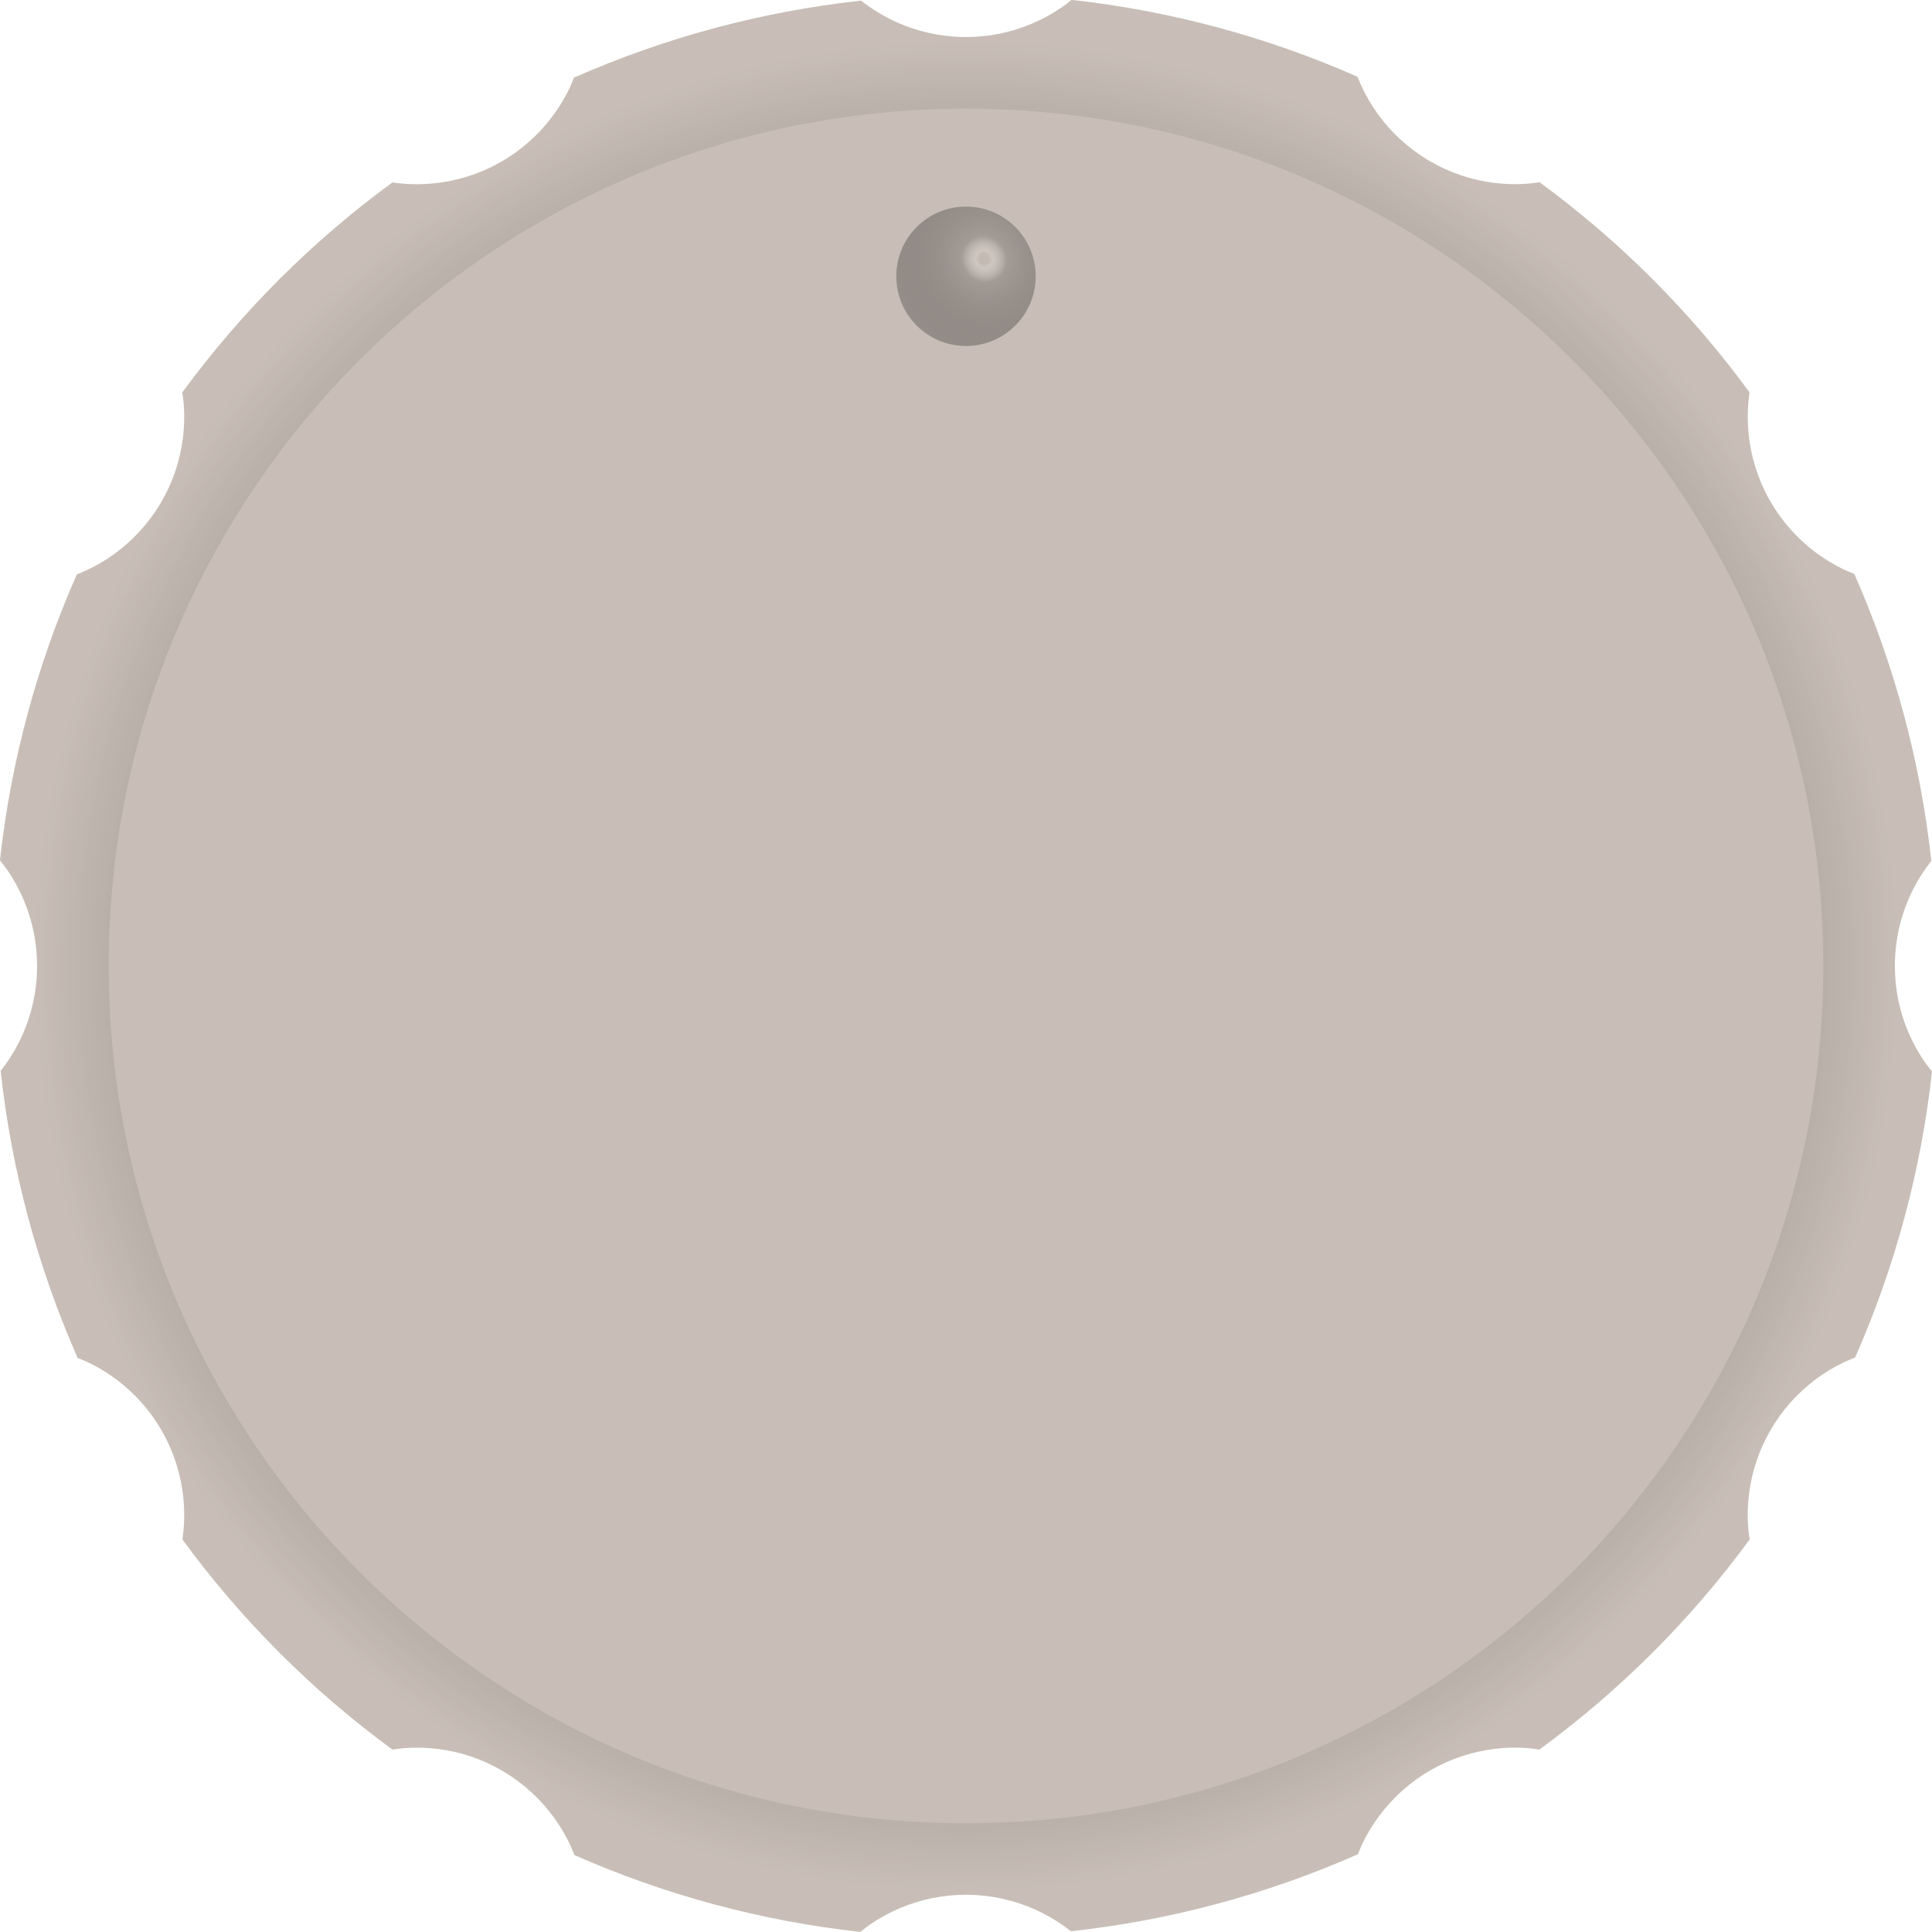
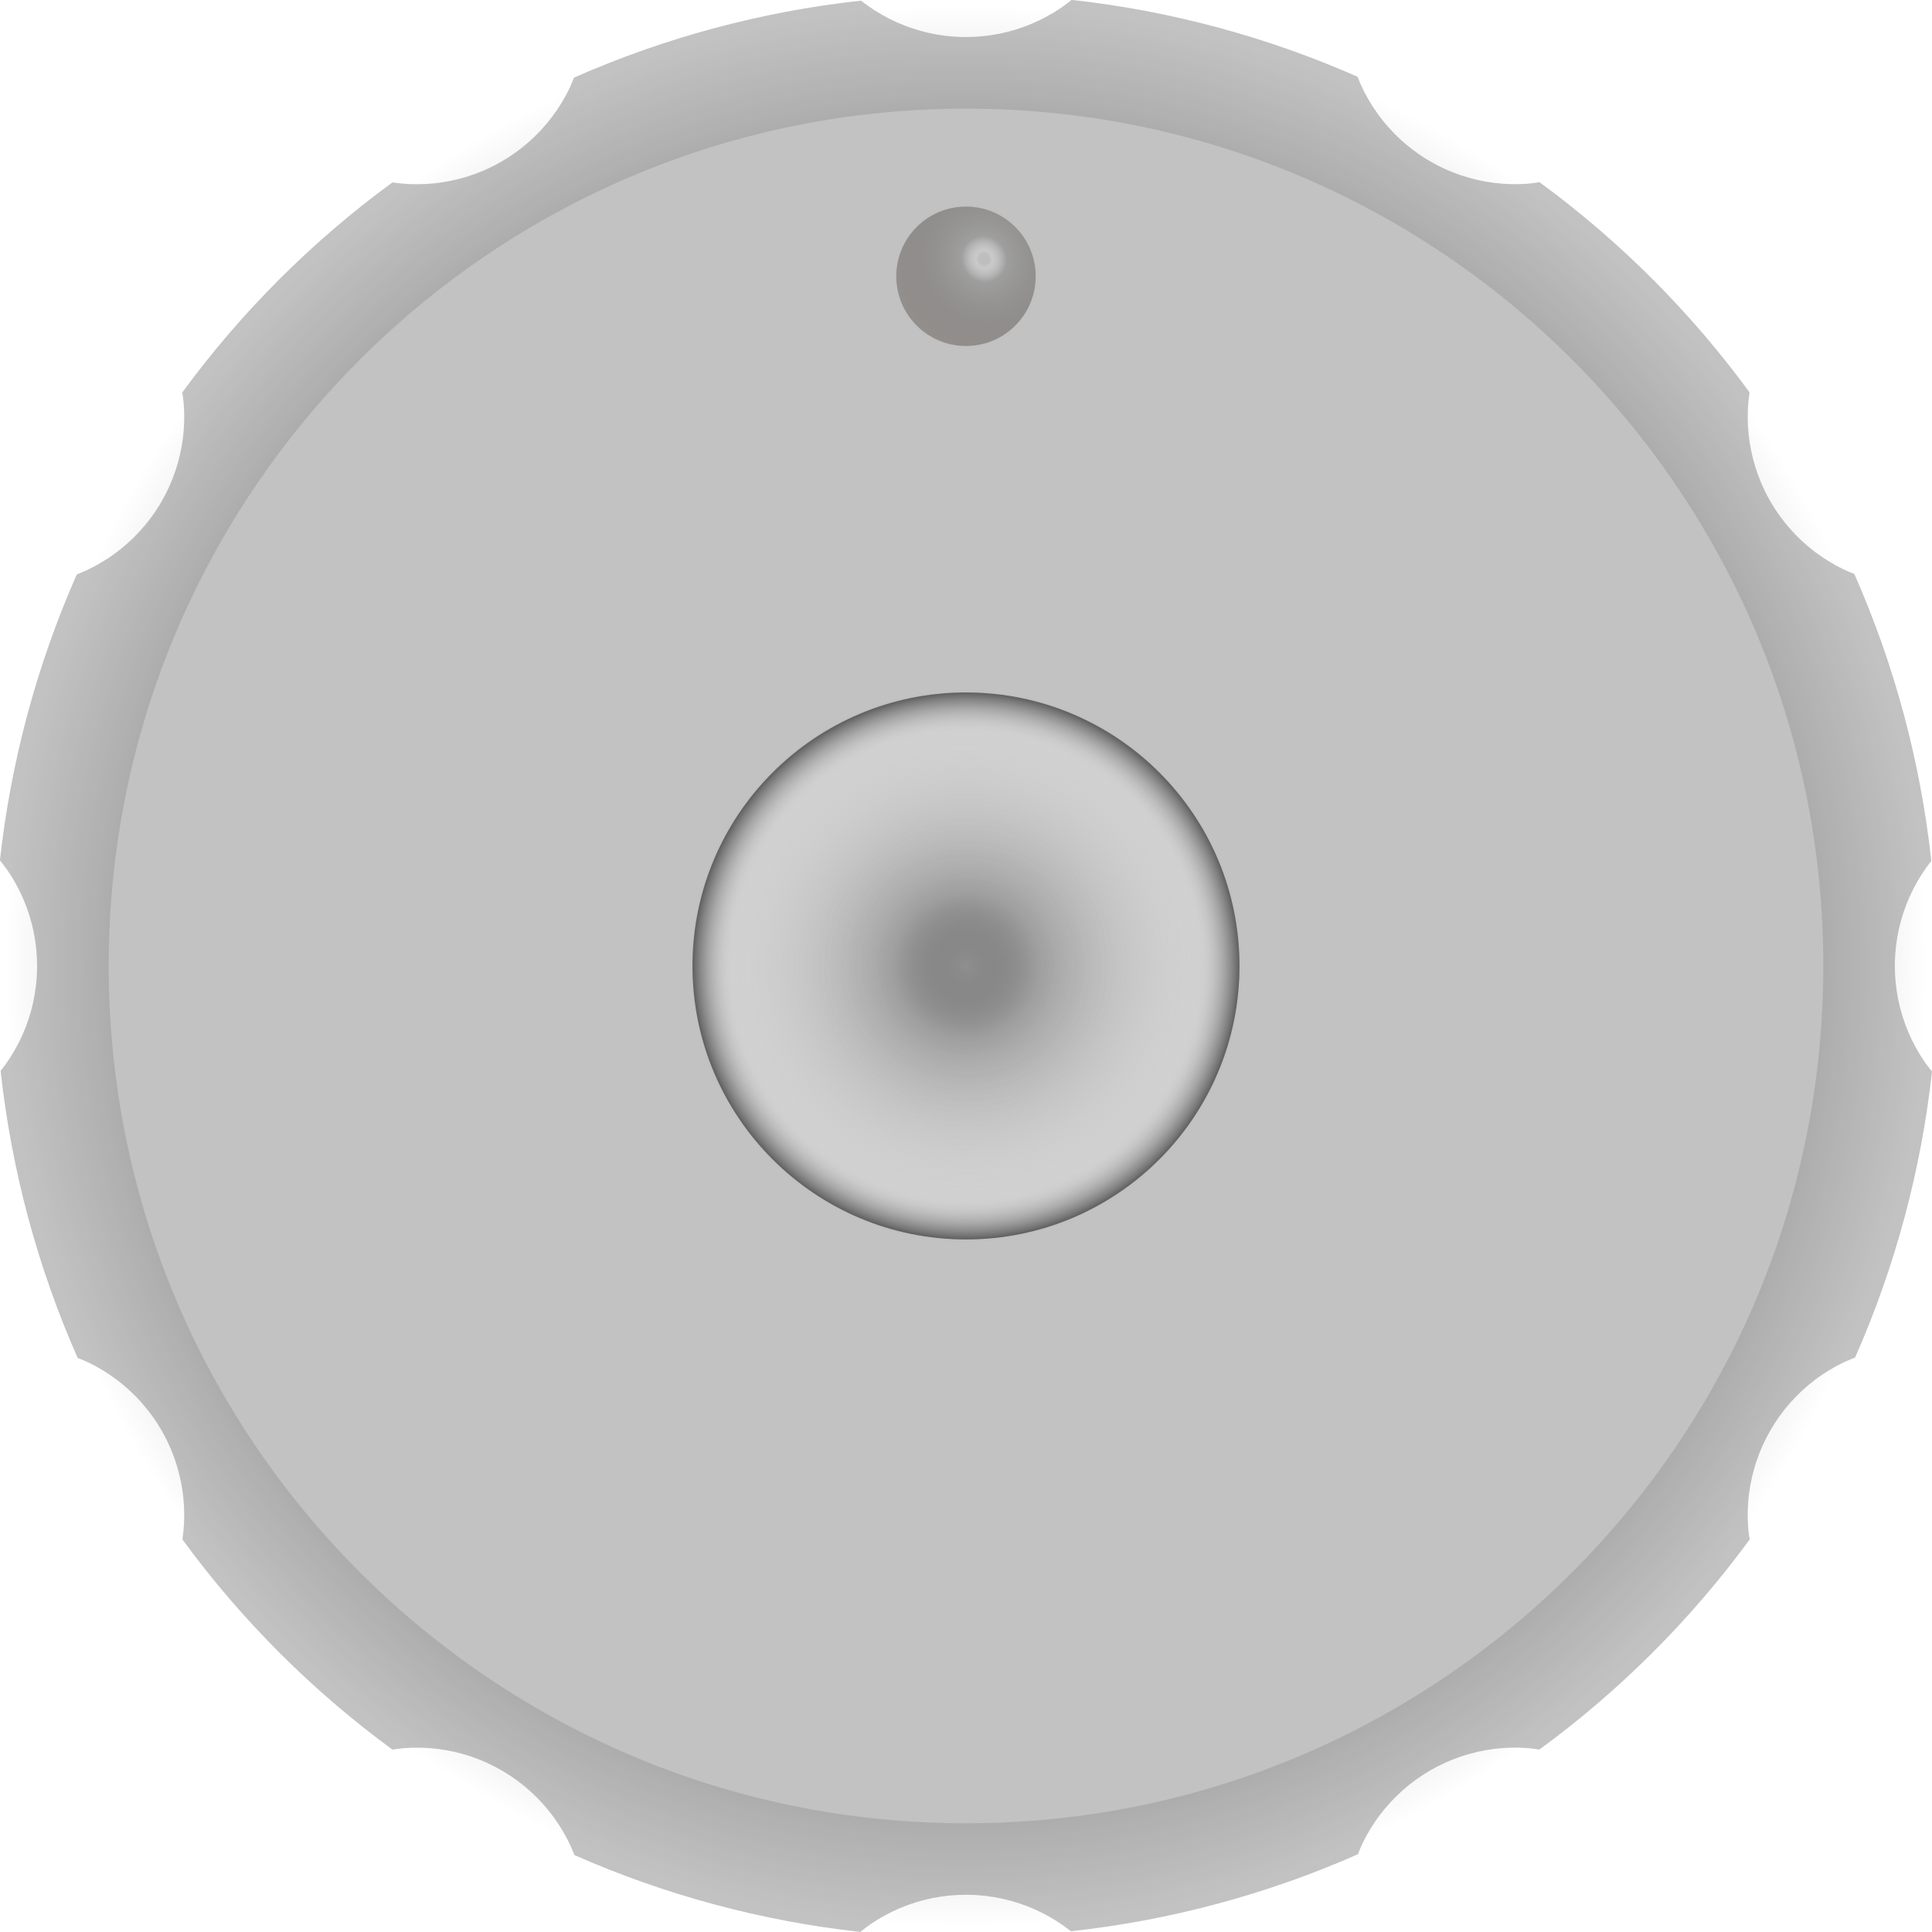
- <svg xmlns="http://www.w3.org/2000/svg" xmlns:xlink="http://www.w3.org/1999/xlink" width="63.741mm" height="63.739mm" viewBox="0 0 63.741 63.739" version="1.1" id="svg6299">
+ <svg xmlns="http://www.w3.org/2000/svg" xmlns:ns1="http://www.openswatchbook.org/uri/2009/osb" xmlns:xlink="http://www.w3.org/1999/xlink" id="svg6299" version="1.1" viewBox="0 0 63.741 63.739" height="63.739mm" width="63.741mm">
  <defs id="defs6293">
-     <radialGradient xlink:href="#linearGradient5978" id="radialGradient5982" cx="143.151" cy="189.567" fx="143.151" fy="189.567" r="28.9" gradientUnits="userSpaceOnUse" gradientTransform="matrix(1.063491,-2.1103575e-7,2.0949672e-7,1.055735,-94.78785,-123.871)" />
-     <linearGradient id="linearGradient5978">
-       <stop style="stop-color:#000000;stop-opacity:1;" offset="0" id="stop5974" />
-       <stop style="stop-color:#000000;stop-opacity:0;" offset="1" id="stop5976" />
+     <linearGradient id="linearGradient3052">
+       <stop id="stop3048" offset="0" style="stop-color:#373737;stop-opacity:1;" />
+       <stop id="stop3050" offset="1" style="stop-color:#373737;stop-opacity:0;" />
    </linearGradient>
-     <radialGradient xlink:href="#linearGradient6244" id="radialGradient6248" cx="143.628" cy="162.113" fx="143.628" fy="162.113" r="2.3" gradientUnits="userSpaceOnUse" gradientTransform="matrix(1.90066,-1.118556,1.182641,2.009555,-406.6569,-112.1799)" />
+     <linearGradient id="linearGradient3046">
+       <stop id="stop3038" offset="0" style="stop-color:#000000;stop-opacity:0.262" />
+       <stop style="stop-color:#8c8c8c;stop-opacity:0.667" offset="0.259" id="stop3040" />
+       <stop style="stop-color:#ffffff;stop-opacity:0.235" offset="0.839" id="stop3042" />
+       <stop id="stop3044" offset="1" style="stop-color:#4f4f4f;stop-opacity:1" />
+     </linearGradient>
+     <linearGradient id="linearGradient891">
+       <stop style="stop-color:#000000;stop-opacity:1;" offset="0" id="stop2953" />
+       <stop style="stop-color:#000000;stop-opacity:0;" offset="1" id="stop2955" />
+     </linearGradient>
+     <linearGradient ns1:paint="solid" id="linearGradient2825">
+       <stop id="stop2823" offset="0" style="stop-color:#000000;stop-opacity:1;" />
+     </linearGradient>
+     <radialGradient gradientTransform="matrix(1.90066,-1.118556,1.182641,2.009555,-406.6569,-112.1799)" gradientUnits="userSpaceOnUse" r="2.3" fy="162.113" fx="143.628" cy="162.113" cx="143.628" id="radialGradient6248" xlink:href="#linearGradient6244" />
    <linearGradient id="linearGradient6244">
-       <stop id="stop6242" offset="0" style="stop-color:#000000;stop-opacity:0" />
-       <stop style="stop-color:#ffffff;stop-opacity:0.127" offset="0.052" id="stop6260" />
-       <stop style="stop-color:#2c2a28;stop-opacity:0.235;" offset="0.145" id="stop6258" />
-       <stop id="stop6240" offset="1" style="stop-color:#bbb1ab;stop-opacity:1" />
+       <stop style="stop-color:#000000;stop-opacity:0" offset="0" id="stop6242" />
+       <stop id="stop6260" offset="0.052" style="stop-color:#ffffff;stop-opacity:0.127" />
+       <stop id="stop6258" offset="0.145" style="stop-color:#2c2a28;stop-opacity:0.235;" />
+       <stop style="stop-color:#bbb1ab;stop-opacity:1" offset="1" id="stop6240" />
    </linearGradient>
+     <radialGradient gradientUnits="userSpaceOnUse" r="31.704" fy="76.262" fx="57.452" cy="76.262" cx="57.452" id="radialGradient893" xlink:href="#linearGradient891" />
+     <meshgradient gradientTransform="matrix(1.297727,0,0,1.297727,-14.32428,-24.62276)" y="77.466" x="76.042" gradientUnits="userSpaceOnUse" id="meshgradient2839">
+       <meshrow id="meshrow2841">
+         <meshpatch id="meshpatch2843">
+           <stop id="stop2845" style="stop-color:#ffffff;stop-opacity:1" path="c 0,11.481  -9.307,20.789  -20.789,20.789" />
+           <stop id="stop2847" style="stop-color:#a1a1a1;stop-opacity:1" path="l 0,-20.789" />
+           <stop id="stop2849" style="stop-color:#ffffff;stop-opacity:1" path="l 0,0" />
+           <stop id="stop2851" style="stop-color:#bda685;stop-opacity:1" path="l 20.789,0" />
+         </meshpatch>
+         <meshpatch id="meshpatch2853">
+           <stop id="stop2855" path="c -11.481,0  -20.789,-9.307  -20.789,-20.789" />
+           <stop id="stop2857" style="stop-color:#ffffff;stop-opacity:1" path="l 20.789,0" />
+           <stop id="stop2859" style="stop-color:#bda685;stop-opacity:1" path="l 0,0" />
+         </meshpatch>
+         <meshpatch id="meshpatch2861">
+           <stop id="stop2863" path="c 0,-11.481  9.307,-20.789  20.789,-20.789" />
+           <stop id="stop2865" style="stop-color:#a1a1a1;stop-opacity:1" path="l 7.10543e-15,20.789" />
+           <stop id="stop2867" style="stop-color:#ffffff;stop-opacity:1" path="l 0,0" />
+         </meshpatch>
+         <meshpatch id="meshpatch2869">
+           <stop id="stop2871" path="c 11.481,0  20.789,9.307  20.789,20.789" />
+           <stop id="stop2873" style="stop-color:#ffffff;stop-opacity:1" path="l -20.789,0" />
+           <stop id="stop2875" style="stop-color:#a1a1a1;stop-opacity:1" path="l 0,0" />
+         </meshpatch>
+       </meshrow>
+     </meshgradient>
+     <radialGradient gradientUnits="userSpaceOnUse" r="9.124" fy="75.906" fx="57.379" cy="75.906" cx="57.379" id="radialGradient3036" xlink:href="#linearGradient3046" />
+     <radialGradient gradientUnits="userSpaceOnUse" r="9.124" fy="75.906" fx="57.379" cy="75.906" cx="57.379" id="radialGradient3054" xlink:href="#linearGradient3052" />
  </defs>
-   <g id="layer1" transform="translate(-25.58209,-44.39265)">
-     <path style="fill:#c8beb7;stroke-width:0.265" d="m 53.988,44.414 a 32.072,32.072 0 0 0 -9.469,2.54 5.585,5.585 0 0 1 -0.146,0.347 5.585,5.585 0 0 1 -0.267,0.491 5.585,5.585 0 0 1 -0.314,0.461 5.585,5.585 0 0 1 -0.359,0.428 5.585,5.585 0 0 1 -0.399,0.39 5.585,5.585 0 0 1 -0.436,0.348 5.585,5.585 0 0 1 -0.469,0.303 5.585,5.585 0 0 1 -0.349,0.186 5.585,5.585 0 0 1 -0.514,0.219 5.585,5.585 0 0 1 -0.533,0.166 5.585,5.585 0 0 1 -0.547,0.113 5.585,5.585 0 0 1 -0.556,0.057 5.585,5.585 0 0 1 -0.558,0.002 5.585,5.585 0 0 1 -0.545,-0.053 32.072,32.072 0 0 0 -6.931,6.928 5.585,5.585 0 0 1 0.048,0.381 5.585,5.585 0 0 1 0.015,0.558 5.585,5.585 0 0 1 -0.041,0.557 5.585,5.585 0 0 1 -0.097,0.55 5.585,5.585 0 0 1 -0.151,0.538 5.585,5.585 0 0 1 -0.204,0.519 5.585,5.585 0 0 1 -0.255,0.497 5.585,5.585 0 0 1 -0.209,0.334 5.585,5.585 0 0 1 -0.335,0.446 5.585,5.585 0 0 1 -0.378,0.411 5.585,5.585 0 0 1 -0.418,0.371 5.585,5.585 0 0 1 -0.452,0.328 5.585,5.585 0 0 1 -0.483,0.28 5.585,5.585 0 0 1 -0.508,0.231 5.585,5.585 0 0 1 -0.013,0.005 32.072,32.072 0 0 0 -2.535,9.432 5.585,5.585 0 0 1 0.251,0.33 5.585,5.585 0 0 1 0.292,0.476 5.585,5.585 0 0 1 0.242,0.503 5.585,5.585 0 0 1 0.192,0.525 5.585,5.585 0 0 1 0.138,0.541 5.585,5.585 0 0 1 0.083,0.552 5.585,5.585 0 0 1 0.028,0.558 5.585,5.585 0 0 1 -0.014,0.394 5.585,5.585 0 0 1 -0.067,0.554 5.585,5.585 0 0 1 -0.122,0.545 5.585,5.585 0 0 1 -0.176,0.53 5.585,5.585 0 0 1 -0.228,0.51 5.585,5.585 0 0 1 -0.278,0.484 5.585,5.585 0 0 1 -0.318,0.445 32.072,32.072 0 0 0 2.541,9.47 5.585,5.585 0 0 1 0.347,0.145 5.585,5.585 0 0 1 0.491,0.267 5.585,5.585 0 0 1 0.461,0.314 5.585,5.585 0 0 1 0.428,0.359 5.585,5.585 0 0 1 0.39,0.399 5.585,5.585 0 0 1 0.348,0.436 5.585,5.585 0 0 1 0.303,0.469 5.585,5.585 0 0 1 0.185,0.349 5.585,5.585 0 0 1 0.219,0.513 5.585,5.585 0 0 1 0.166,0.533 5.585,5.585 0 0 1 0.113,0.547 5.585,5.585 0 0 1 0.057,0.555 5.585,5.585 0 0 1 0.002,0.559 5.585,5.585 0 0 1 -0.053,0.544 32.072,32.072 0 0 0 6.928,6.932 5.585,5.585 0 0 1 0.38,-0.048 5.585,5.585 0 0 1 0.558,-0.015 5.585,5.585 0 0 1 0.557,0.041 5.585,5.585 0 0 1 0.55,0.096 5.585,5.585 0 0 1 0.537,0.151 5.585,5.585 0 0 1 0.52,0.204 5.585,5.585 0 0 1 0.497,0.255 5.585,5.585 0 0 1 0.336,0.21 5.585,5.585 0 0 1 0.446,0.335 5.585,5.585 0 0 1 0.411,0.378 5.585,5.585 0 0 1 0.371,0.418 5.585,5.585 0 0 1 0.328,0.452 5.585,5.585 0 0 1 0.281,0.483 5.585,5.585 0 0 1 0.23,0.508 5.585,5.585 0 0 1 0.005,0.013 32.072,32.072 0 0 0 9.431,2.534 5.585,5.585 0 0 1 0.33,-0.251 5.585,5.585 0 0 1 0.476,-0.292 5.585,5.585 0 0 1 0.503,-0.243 5.585,5.585 0 0 1 0.524,-0.191 5.585,5.585 0 0 1 0.541,-0.138 5.585,5.585 0 0 1 0.552,-0.083 5.585,5.585 0 0 1 0.558,-0.028 5.585,5.585 0 0 1 0.395,0.014 5.585,5.585 0 0 1 0.554,0.067 5.585,5.585 0 0 1 0.545,0.122 5.585,5.585 0 0 1 0.53,0.176 5.585,5.585 0 0 1 0.51,0.228 5.585,5.585 0 0 1 0.484,0.278 5.585,5.585 0 0 1 0.445,0.319 32.072,32.072 0 0 0 9.47,-2.541 5.585,5.585 0 0 1 0.145,-0.347 5.585,5.585 0 0 1 0.267,-0.49 5.585,5.585 0 0 1 0.314,-0.462 5.585,5.585 0 0 1 0.359,-0.428 5.585,5.585 0 0 1 0.399,-0.39 5.585,5.585 0 0 1 0.436,-0.348 5.585,5.585 0 0 1 0.469,-0.303 5.585,5.585 0 0 0 5.3e-4,0 5.585,5.585 0 0 1 0.497,-0.255 5.585,5.585 0 0 1 0.52,-0.204 5.585,5.585 0 0 1 0.538,-0.151 5.585,5.585 0 0 1 0.55,-0.097 5.585,5.585 0 0 1 0.557,-0.041 5.585,5.585 0 0 1 0.558,0.015 5.585,5.585 0 0 1 0.375,0.048 32.072,32.072 0 0 0 6.939,-6.932 5.585,5.585 0 0 1 -0.049,-0.381 5.585,5.585 0 0 1 -0.015,-0.558 5.585,5.585 0 0 1 0.041,-0.557 5.585,5.585 0 0 1 0.097,-0.55 5.585,5.585 0 0 1 0.151,-0.537 5.585,5.585 0 0 1 0.204,-0.52 5.585,5.585 0 0 1 0.255,-0.497 5.585,5.585 0 0 0 0,-5.3e-4 5.585,5.585 0 0 1 0.303,-0.469 5.585,5.585 0 0 1 0.348,-0.437 5.585,5.585 0 0 1 0.39,-0.399 5.585,5.585 0 0 1 0.428,-0.359 5.585,5.585 0 0 1 0.461,-0.314 5.585,5.585 0 0 1 0.491,-0.267 5.585,5.585 0 0 1 0.373,-0.156 32.072,32.072 0 0 0 2.538,-9.437 5.585,5.585 0 0 1 -0.251,-0.33 5.585,5.585 0 0 1 -0.292,-0.476 5.585,5.585 0 0 1 -0.243,-0.503 5.585,5.585 0 0 1 -0.191,-0.524 5.585,5.585 0 0 1 -0.138,-0.541 5.585,5.585 0 0 1 -0.083,-0.552 5.585,5.585 0 0 1 -0.028,-0.558 5.585,5.585 0 0 1 0.014,-0.396 5.585,5.585 0 0 1 0.067,-0.554 5.585,5.585 0 0 1 0.122,-0.545 5.585,5.585 0 0 1 0.176,-0.53 5.585,5.585 0 0 1 0.228,-0.51 5.585,5.585 0 0 1 0.278,-0.484 5.585,5.585 0 0 1 0.318,-0.446 32.072,32.072 0 0 0 -2.54,-9.468 5.585,5.585 0 0 1 -0.347,-0.146 5.585,5.585 0 0 1 -0.49,-0.267 5.585,5.585 0 0 1 -0.462,-0.314 5.585,5.585 0 0 1 -0.428,-0.359 5.585,5.585 0 0 1 -0.39,-0.399 5.585,5.585 0 0 1 -0.348,-0.436 5.585,5.585 0 0 1 -0.303,-0.469 5.585,5.585 0 0 1 -0.186,-0.35 5.585,5.585 0 0 1 -0.219,-0.514 5.585,5.585 0 0 1 -0.166,-0.533 5.585,5.585 0 0 1 -0.113,-0.547 5.585,5.585 0 0 1 -0.057,-0.556 5.585,5.585 0 0 1 -0.002,-0.558 5.585,5.585 0 0 1 0.053,-0.544 32.072,32.072 0 0 0 -6.929,-6.932 5.585,5.585 0 0 1 -0.38,0.049 5.585,5.585 0 0 1 -0.558,0.015 5.585,5.585 0 0 1 -0.557,-0.041 5.585,5.585 0 0 1 -0.55,-0.097 5.585,5.585 0 0 1 -0.537,-0.151 5.585,5.585 0 0 1 -0.52,-0.204 5.585,5.585 0 0 1 -0.497,-0.255 5.585,5.585 0 0 1 -0.335,-0.209 5.585,5.585 0 0 1 -0.446,-0.335 5.585,5.585 0 0 1 -0.411,-0.378 5.585,5.585 0 0 1 -0.371,-0.418 5.585,5.585 0 0 1 -0.327,-0.452 5.585,5.585 0 0 1 -0.281,-0.483 5.585,5.585 0 0 1 -0.231,-0.508 5.585,5.585 0 0 1 -0.005,-0.013 32.072,32.072 0 0 0 -9.431,-2.535 5.585,5.585 0 0 1 -0.331,0.251 5.585,5.585 0 0 1 -0.476,0.291 5.585,5.585 0 0 1 -0.503,0.243 5.585,5.585 0 0 1 -0.525,0.192 5.585,5.585 0 0 1 -0.541,0.138 5.585,5.585 0 0 1 -0.552,0.083 5.585,5.585 0 0 1 -0.558,0.028 5.585,5.585 0 0 1 -0.395,-0.014 5.585,5.585 0 0 1 -0.554,-0.067 5.585,5.585 0 0 1 -0.545,-0.122 5.585,5.585 0 0 1 -0.53,-0.176 5.585,5.585 0 0 1 -0.51,-0.228 5.585,5.585 0 0 1 -0.484,-0.278 5.585,5.585 0 0 1 -0.446,-0.318 z" id="path127-7" />
-     <path style="color:#000000;font-style:normal;font-variant:normal;font-weight:normal;font-stretch:normal;font-size:medium;line-height:normal;font-family:sans-serif;font-variant-ligatures:normal;font-variant-position:normal;font-variant-caps:normal;font-variant-numeric:normal;font-variant-alternates:normal;font-feature-settings:normal;text-indent:0;text-align:start;text-decoration:none;text-decoration-line:none;text-decoration-style:solid;text-decoration-color:#000000;letter-spacing:normal;word-spacing:normal;text-transform:none;writing-mode:lr-tb;direction:ltr;text-orientation:mixed;dominant-baseline:auto;baseline-shift:baseline;text-anchor:start;white-space:normal;shape-padding:0;clip-rule:nonzero;display:inline;overflow:visible;visibility:visible;opacity:1;isolation:auto;mix-blend-mode:normal;color-interpolation:sRGB;color-interpolation-filters:linearRGB;solid-color:#000000;solid-opacity:1;vector-effect:none;fill:none;fill-opacity:1;fill-rule:nonzero;stroke:url(#radialGradient5982);stroke-width:6.318;stroke-linecap:butt;stroke-linejoin:miter;stroke-miterlimit:4;stroke-dasharray:none;stroke-dashoffset:0;stroke-opacity:1;color-rendering:auto;image-rendering:auto;shape-rendering:auto;text-rendering:auto;enable-background:accumulate" d="m 57.454,44.558 c -17.508,-10e-6 -31.705,14.195 -31.705,31.702 0,17.508 14.197,31.705 31.705,31.705 17.508,-3e-5 31.702,-14.197 31.702,-31.705 0,-17.508 -14.195,-31.702 -31.702,-31.702 z m 0,0.261 c 17.367,3e-5 31.442,14.075 31.442,31.442 -2e-5,17.367 -14.075,31.444 -31.442,31.444 -17.367,2e-5 -31.444,-14.077 -31.444,-31.444 0,-17.367 14.077,-31.442 31.444,-31.442 z" id="path10-7-5" />
-     <circle style="fill:url(#radialGradient6248);fill-opacity:1;stroke:#b3aaa3;stroke-width:0.154;stroke-miterlimit:4;stroke-dasharray:none;stroke-opacity:0.01" id="path6216" cx="57.452" cy="53.508" r="2.3" />
+   <g style="display:inline" transform="translate(-25.58209,-44.39265)" id="layer1">
+     <path id="path127-7" d="m 53.988,44.414 a 32.072,32.072 0 0 0 -9.469,2.54 5.585,5.585 0 0 1 -0.146,0.347 5.585,5.585 0 0 1 -0.267,0.491 5.585,5.585 0 0 1 -0.314,0.461 5.585,5.585 0 0 1 -0.359,0.428 5.585,5.585 0 0 1 -0.399,0.39 5.585,5.585 0 0 1 -0.436,0.348 5.585,5.585 0 0 1 -0.469,0.303 5.585,5.585 0 0 1 -0.349,0.186 5.585,5.585 0 0 1 -0.514,0.219 5.585,5.585 0 0 1 -0.533,0.166 5.585,5.585 0 0 1 -0.547,0.113 5.585,5.585 0 0 1 -0.556,0.057 5.585,5.585 0 0 1 -0.558,0.002 5.585,5.585 0 0 1 -0.545,-0.053 32.072,32.072 0 0 0 -6.931,6.928 5.585,5.585 0 0 1 0.048,0.381 5.585,5.585 0 0 1 0.015,0.558 5.585,5.585 0 0 1 -0.041,0.557 5.585,5.585 0 0 1 -0.097,0.55 5.585,5.585 0 0 1 -0.151,0.538 5.585,5.585 0 0 1 -0.204,0.519 5.585,5.585 0 0 1 -0.255,0.497 5.585,5.585 0 0 1 -0.209,0.334 5.585,5.585 0 0 1 -0.335,0.446 5.585,5.585 0 0 1 -0.378,0.411 5.585,5.585 0 0 1 -0.418,0.371 5.585,5.585 0 0 1 -0.452,0.328 5.585,5.585 0 0 1 -0.483,0.28 5.585,5.585 0 0 1 -0.508,0.231 5.585,5.585 0 0 1 -0.013,0.005 32.072,32.072 0 0 0 -2.535,9.432 5.585,5.585 0 0 1 0.251,0.33 5.585,5.585 0 0 1 0.292,0.476 5.585,5.585 0 0 1 0.242,0.503 5.585,5.585 0 0 1 0.192,0.525 5.585,5.585 0 0 1 0.138,0.541 5.585,5.585 0 0 1 0.083,0.552 5.585,5.585 0 0 1 0.028,0.558 5.585,5.585 0 0 1 -0.014,0.394 5.585,5.585 0 0 1 -0.067,0.554 5.585,5.585 0 0 1 -0.122,0.545 5.585,5.585 0 0 1 -0.176,0.53 5.585,5.585 0 0 1 -0.228,0.51 5.585,5.585 0 0 1 -0.278,0.484 5.585,5.585 0 0 1 -0.318,0.445 32.072,32.072 0 0 0 2.541,9.47 5.585,5.585 0 0 1 0.347,0.145 5.585,5.585 0 0 1 0.491,0.267 5.585,5.585 0 0 1 0.461,0.314 5.585,5.585 0 0 1 0.428,0.359 5.585,5.585 0 0 1 0.39,0.399 5.585,5.585 0 0 1 0.348,0.436 5.585,5.585 0 0 1 0.303,0.469 5.585,5.585 0 0 1 0.185,0.349 5.585,5.585 0 0 1 0.219,0.513 5.585,5.585 0 0 1 0.166,0.533 5.585,5.585 0 0 1 0.113,0.547 5.585,5.585 0 0 1 0.057,0.555 5.585,5.585 0 0 1 0.002,0.559 5.585,5.585 0 0 1 -0.053,0.544 32.072,32.072 0 0 0 6.928,6.932 5.585,5.585 0 0 1 0.38,-0.048 5.585,5.585 0 0 1 0.558,-0.015 5.585,5.585 0 0 1 0.557,0.041 5.585,5.585 0 0 1 0.55,0.096 5.585,5.585 0 0 1 0.537,0.151 5.585,5.585 0 0 1 0.52,0.204 5.585,5.585 0 0 1 0.497,0.255 5.585,5.585 0 0 1 0.336,0.21 5.585,5.585 0 0 1 0.446,0.335 5.585,5.585 0 0 1 0.411,0.378 5.585,5.585 0 0 1 0.371,0.418 5.585,5.585 0 0 1 0.328,0.452 5.585,5.585 0 0 1 0.281,0.483 5.585,5.585 0 0 1 0.23,0.508 5.585,5.585 0 0 1 0.005,0.013 32.072,32.072 0 0 0 9.431,2.534 5.585,5.585 0 0 1 0.33,-0.251 5.585,5.585 0 0 1 0.476,-0.292 5.585,5.585 0 0 1 0.503,-0.243 5.585,5.585 0 0 1 0.524,-0.191 5.585,5.585 0 0 1 0.541,-0.138 5.585,5.585 0 0 1 0.552,-0.083 5.585,5.585 0 0 1 0.558,-0.028 5.585,5.585 0 0 1 0.395,0.014 5.585,5.585 0 0 1 0.554,0.067 5.585,5.585 0 0 1 0.545,0.122 5.585,5.585 0 0 1 0.53,0.176 5.585,5.585 0 0 1 0.51,0.228 5.585,5.585 0 0 1 0.484,0.278 5.585,5.585 0 0 1 0.445,0.319 32.072,32.072 0 0 0 9.47,-2.541 5.585,5.585 0 0 1 0.145,-0.347 5.585,5.585 0 0 1 0.267,-0.49 5.585,5.585 0 0 1 0.314,-0.462 5.585,5.585 0 0 1 0.359,-0.428 5.585,5.585 0 0 1 0.399,-0.39 5.585,5.585 0 0 1 0.436,-0.348 5.585,5.585 0 0 1 0.469,-0.303 5.585,5.585 0 0 0 5.3e-4,0 5.585,5.585 0 0 1 0.497,-0.255 5.585,5.585 0 0 1 0.52,-0.204 5.585,5.585 0 0 1 0.538,-0.151 5.585,5.585 0 0 1 0.55,-0.097 5.585,5.585 0 0 1 0.557,-0.041 5.585,5.585 0 0 1 0.558,0.015 5.585,5.585 0 0 1 0.375,0.048 32.072,32.072 0 0 0 6.939,-6.932 5.585,5.585 0 0 1 -0.049,-0.381 5.585,5.585 0 0 1 -0.015,-0.558 5.585,5.585 0 0 1 0.041,-0.557 5.585,5.585 0 0 1 0.097,-0.55 5.585,5.585 0 0 1 0.151,-0.537 5.585,5.585 0 0 1 0.204,-0.52 5.585,5.585 0 0 1 0.255,-0.497 5.585,5.585 0 0 0 0,-5.3e-4 5.585,5.585 0 0 1 0.303,-0.469 5.585,5.585 0 0 1 0.348,-0.437 5.585,5.585 0 0 1 0.39,-0.399 5.585,5.585 0 0 1 0.428,-0.359 5.585,5.585 0 0 1 0.461,-0.314 5.585,5.585 0 0 1 0.491,-0.267 5.585,5.585 0 0 1 0.373,-0.156 32.072,32.072 0 0 0 2.538,-9.437 5.585,5.585 0 0 1 -0.251,-0.33 5.585,5.585 0 0 1 -0.292,-0.476 5.585,5.585 0 0 1 -0.243,-0.503 5.585,5.585 0 0 1 -0.191,-0.524 5.585,5.585 0 0 1 -0.138,-0.541 5.585,5.585 0 0 1 -0.083,-0.552 5.585,5.585 0 0 1 -0.028,-0.558 5.585,5.585 0 0 1 0.014,-0.396 5.585,5.585 0 0 1 0.067,-0.554 5.585,5.585 0 0 1 0.122,-0.545 5.585,5.585 0 0 1 0.176,-0.53 5.585,5.585 0 0 1 0.228,-0.51 5.585,5.585 0 0 1 0.278,-0.484 5.585,5.585 0 0 1 0.318,-0.446 32.072,32.072 0 0 0 -2.54,-9.468 5.585,5.585 0 0 1 -0.347,-0.146 5.585,5.585 0 0 1 -0.49,-0.267 5.585,5.585 0 0 1 -0.462,-0.314 5.585,5.585 0 0 1 -0.428,-0.359 5.585,5.585 0 0 1 -0.39,-0.399 5.585,5.585 0 0 1 -0.348,-0.436 5.585,5.585 0 0 1 -0.303,-0.469 5.585,5.585 0 0 1 -0.186,-0.35 5.585,5.585 0 0 1 -0.219,-0.514 5.585,5.585 0 0 1 -0.166,-0.533 5.585,5.585 0 0 1 -0.113,-0.547 5.585,5.585 0 0 1 -0.057,-0.556 5.585,5.585 0 0 1 -0.002,-0.558 5.585,5.585 0 0 1 0.053,-0.544 32.072,32.072 0 0 0 -6.929,-6.932 5.585,5.585 0 0 1 -0.38,0.049 5.585,5.585 0 0 1 -0.558,0.015 5.585,5.585 0 0 1 -0.557,-0.041 5.585,5.585 0 0 1 -0.55,-0.097 5.585,5.585 0 0 1 -0.537,-0.151 5.585,5.585 0 0 1 -0.52,-0.204 5.585,5.585 0 0 1 -0.497,-0.255 5.585,5.585 0 0 1 -0.335,-0.209 5.585,5.585 0 0 1 -0.446,-0.335 5.585,5.585 0 0 1 -0.411,-0.378 5.585,5.585 0 0 1 -0.371,-0.418 5.585,5.585 0 0 1 -0.327,-0.452 5.585,5.585 0 0 1 -0.281,-0.483 5.585,5.585 0 0 1 -0.231,-0.508 5.585,5.585 0 0 1 -0.005,-0.013 32.072,32.072 0 0 0 -9.431,-2.535 5.585,5.585 0 0 1 -0.331,0.251 5.585,5.585 0 0 1 -0.476,0.291 5.585,5.585 0 0 1 -0.503,0.243 5.585,5.585 0 0 1 -0.525,0.192 5.585,5.585 0 0 1 -0.541,0.138 5.585,5.585 0 0 1 -0.552,0.083 5.585,5.585 0 0 1 -0.558,0.028 5.585,5.585 0 0 1 -0.395,-0.014 5.585,5.585 0 0 1 -0.554,-0.067 5.585,5.585 0 0 1 -0.545,-0.122 5.585,5.585 0 0 1 -0.53,-0.176 5.585,5.585 0 0 1 -0.51,-0.228 5.585,5.585 0 0 1 -0.484,-0.278 5.585,5.585 0 0 1 -0.446,-0.318 z" style="display:inline;opacity:1;fill:#c2c2c2;fill-opacity:1;stroke-width:0.265" />
+     <g style="display:inline" transform="translate(0.07304272,0.3554872)" id="g2951">
+       <circle style="fill:url(#meshgradient2839);fill-opacity:1;fill-rule:nonzero;stroke:none;stroke-width:8.199;stroke-miterlimit:4;stroke-dasharray:none;stroke-opacity:1" id="path2829" cx="57.379" cy="75.906" r="26.978" />
+     </g>
+     <circle r="2.3" cy="53.508" cx="57.452" id="path6216" style="display:inline;fill:url(#radialGradient6248);fill-opacity:1;stroke:#b3aaa3;stroke-width:0.154;stroke-miterlimit:4;stroke-dasharray:none;stroke-opacity:0.01" />
+     <path style="color:#000000;font-style:normal;font-variant:normal;font-weight:normal;font-stretch:normal;font-size:medium;line-height:normal;font-family:sans-serif;font-variant-ligatures:normal;font-variant-position:normal;font-variant-caps:normal;font-variant-numeric:normal;font-variant-alternates:normal;font-feature-settings:normal;text-indent:0;text-align:start;text-decoration:none;text-decoration-line:none;text-decoration-style:solid;text-decoration-color:#000000;letter-spacing:normal;word-spacing:normal;text-transform:none;writing-mode:lr-tb;direction:ltr;text-orientation:mixed;dominant-baseline:auto;baseline-shift:baseline;text-anchor:start;white-space:normal;shape-padding:0;clip-rule:nonzero;display:inline;overflow:visible;visibility:visible;opacity:1;isolation:auto;mix-blend-mode:normal;color-interpolation:sRGB;color-interpolation-filters:linearRGB;solid-color:#000000;solid-opacity:1;vector-effect:none;fill:none;fill-opacity:1;fill-rule:nonzero;stroke:url(#radialGradient893);stroke-width:6.318;stroke-linecap:butt;stroke-linejoin:miter;stroke-miterlimit:4;stroke-dasharray:none;stroke-dashoffset:0;stroke-opacity:1;color-rendering:auto;image-rendering:auto;shape-rendering:auto;text-rendering:auto;enable-background:accumulate" d="m 57.454,44.558 c -17.508,-10e-6 -31.705,14.195 -31.705,31.702 0,17.508 14.197,31.705 31.705,31.705 17.508,-3e-5 31.702,-14.197 31.702,-31.705 0,-17.508 -14.195,-31.702 -31.702,-31.702 z m 0,0.261 c 17.367,3e-5 31.442,14.075 31.442,31.442 -2e-5,17.367 -14.075,31.444 -31.442,31.444 -17.367,2e-5 -31.444,-14.077 -31.444,-31.444 0,-17.367 14.077,-31.442 31.444,-31.442 z" id="path895" />
+     <g id="g2972" transform="translate(0.07304272,0.3554872)" style="display:inline;fill:url(#radialGradient3036);fill-opacity:1;stroke:url(#radialGradient3054);stroke-opacity:1;stroke-width:0.2;stroke-miterlimit:4;stroke-dasharray:none">
+       <circle r="9.024" cy="75.906" cx="57.379" id="circle2970" style="fill:url(#radialGradient3036);fill-opacity:1;fill-rule:nonzero;stroke:url(#radialGradient3054);stroke-width:0.2;stroke-miterlimit:4;stroke-dasharray:none;stroke-opacity:1" />
+     </g>
  </g>
+   <g style="display:none" id="layer3" />
</svg>
